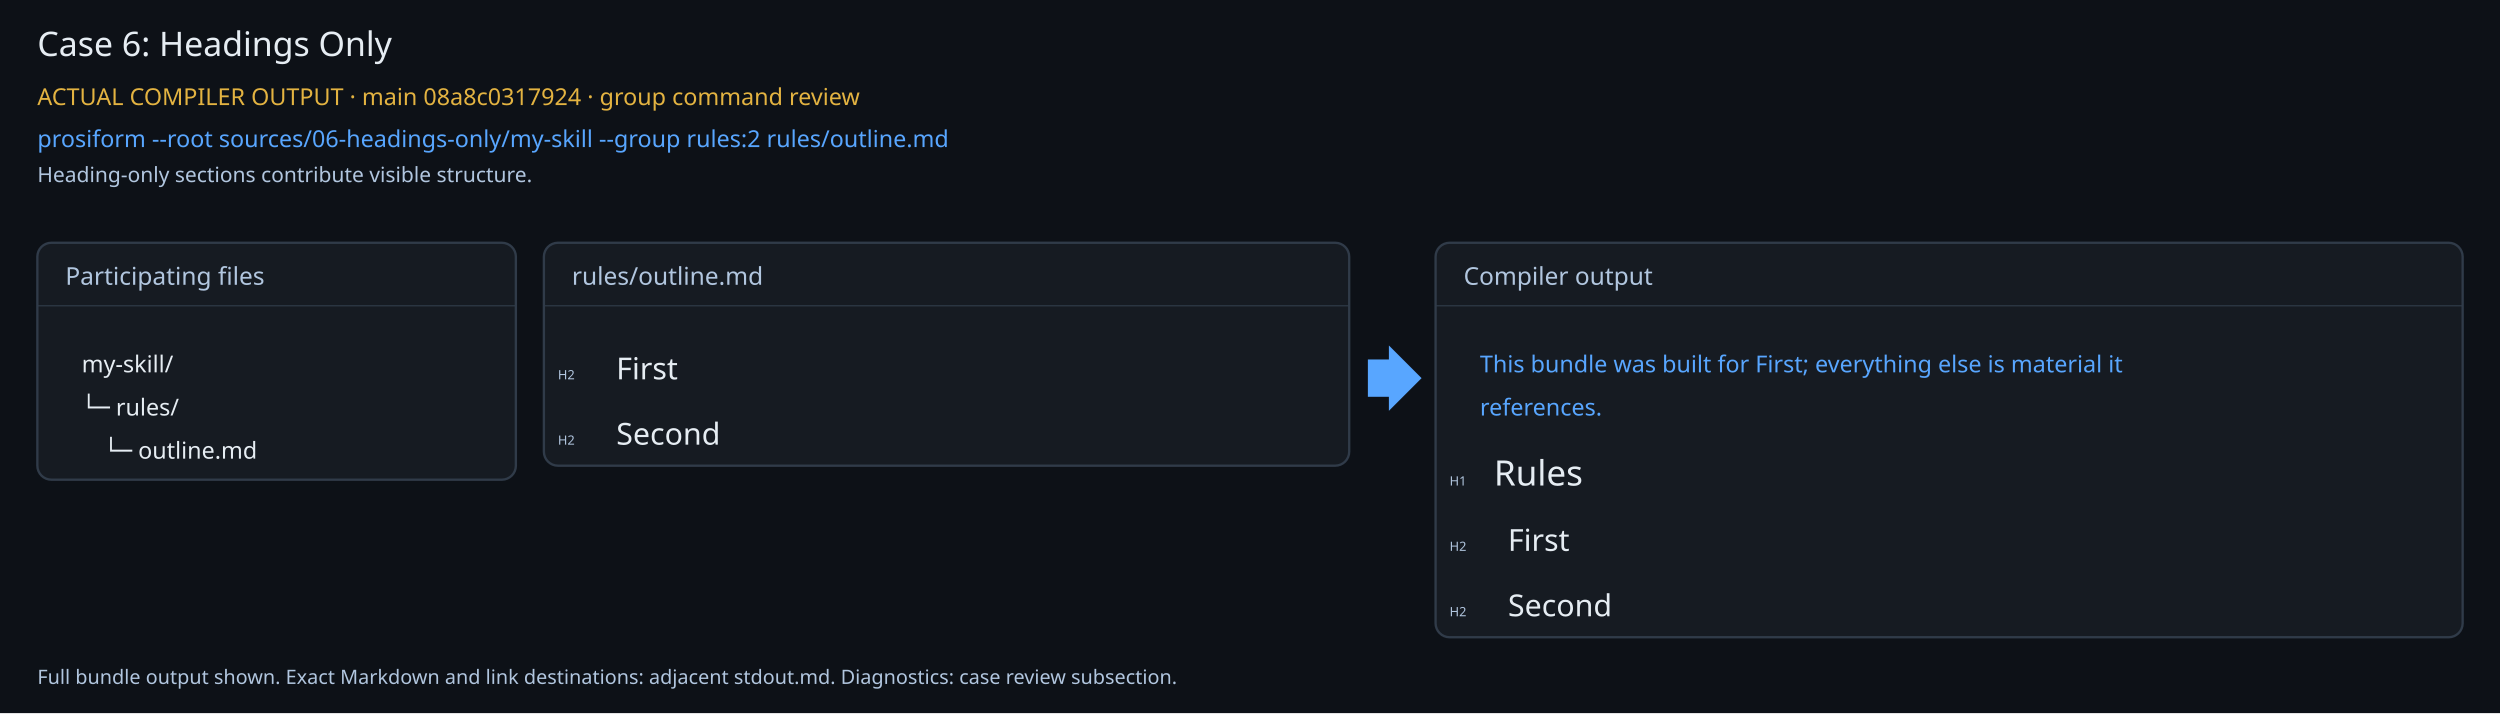
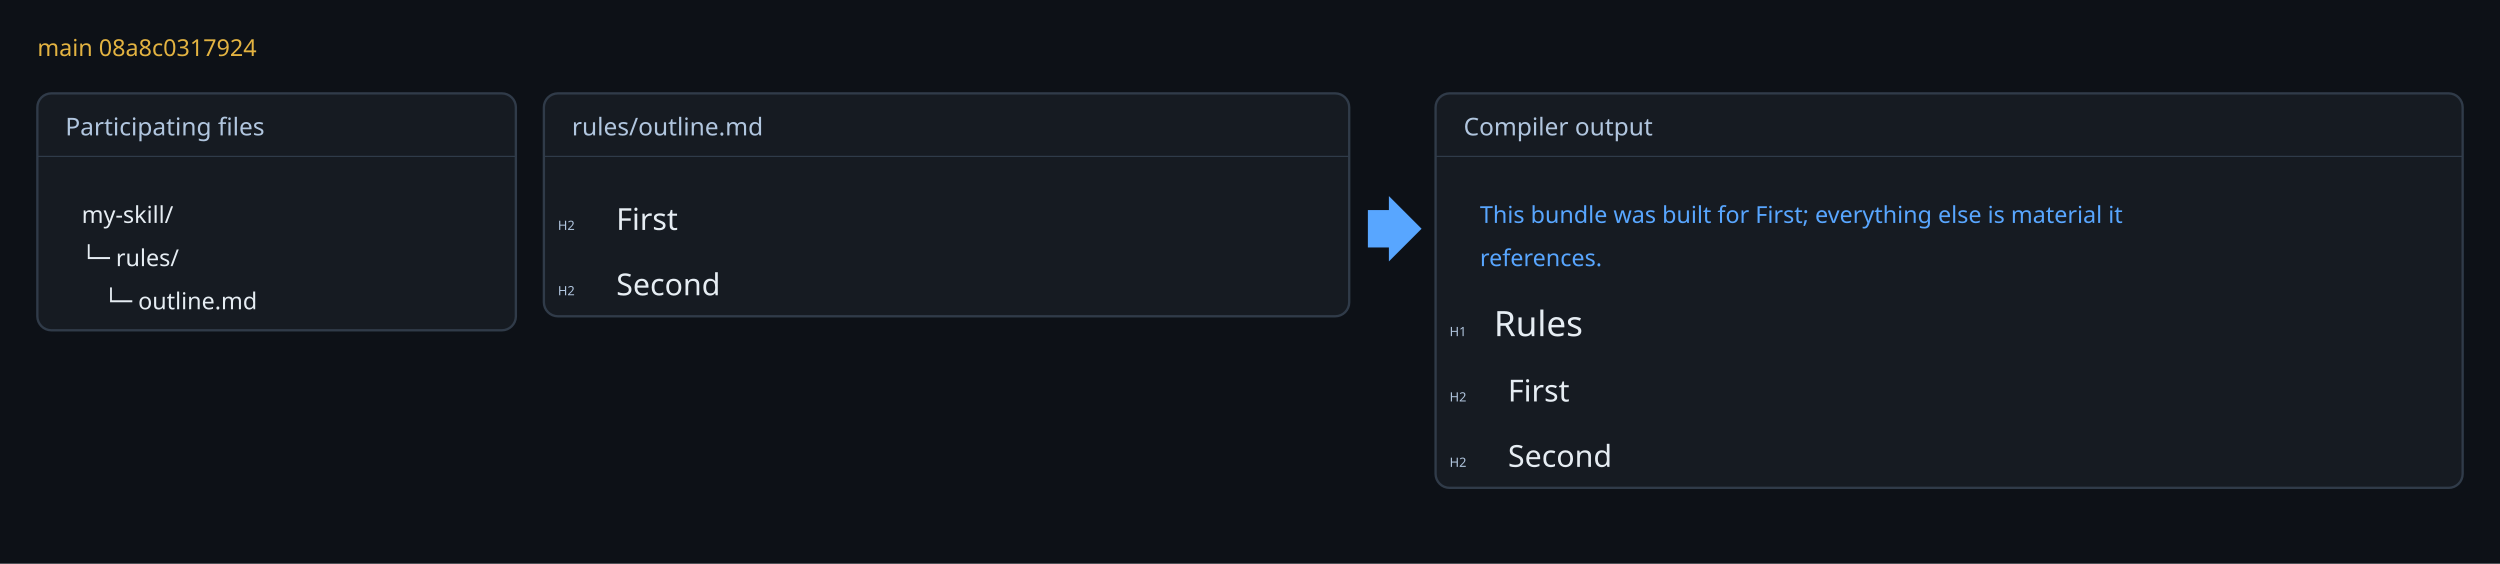
- <svg xmlns="http://www.w3.org/2000/svg" width="2142" height="611" viewBox="0 0 2142 611" role="img" aria-labelledby="title desc">
-   <rect width="2142" height="611" fill="#0d1117" />
+ <svg xmlns="http://www.w3.org/2000/svg" width="2142" height="483" viewBox="0 0 2142 483" role="img" aria-labelledby="title desc">
+   <rect width="2142" height="483" fill="#0d1117" />
  <g font-family="IBM Plex Mono" xml:space="preserve">
-     <text x="32" y="48" font-size="29" fill="#e6edf3" font-weight="400">Case 6: Headings Only</text>
-     <text x="32" y="90" font-size="20" fill="#e3b341" font-weight="400">ACTUAL COMPILER OUTPUT · main 08a8c0317924 · group command review</text>
-     <text x="32" y="126" font-size="20" fill="#58a6ff" font-weight="400">prosiform --root sources/06-headings-only/my-skill --group rules:2 rules/outline.md</text>
-     <text x="32" y="156" font-size="18" fill="#b1c6df" font-weight="400">Heading-only sections contribute visible structure.</text>
-     <rect x="32" y="208" width="410" height="203" rx="12" fill="#161b22" stroke="#303b49" stroke-width="2" />
-     <text x="56" y="244" font-size="21" fill="#b1c6df" font-weight="400">Participating files</text>
-     <path d="M32 262 H442" stroke="#303b49" />
-     <text x="70" y="319" font-size="20" fill="#e6edf3" font-weight="400">my-skill/</text>
-     <text x="70" y="356" font-size="20" fill="#e6edf3" font-weight="400">└─ rules/</text>
-     <text x="70" y="393" font-size="20" fill="#e6edf3" font-weight="400">   └─ outline.md</text>
-     <rect x="466" y="208" width="690" height="191" rx="12" fill="#161b22" stroke="#303b49" stroke-width="2" />
-     <text x="490" y="244" font-size="21" fill="#b1c6df" font-weight="400">rules/outline.md</text>
-     <path d="M466 262 H1156" stroke="#303b49" />
-     <text x="478" y="325" font-size="11" fill="#b1c6df" font-weight="400">H2</text>
-     <text x="528" y="325" font-size="26" fill="#e6edf3" font-weight="500">First</text>
-     <text x="478" y="381" font-size="11" fill="#b1c6df" font-weight="400">H2</text>
-     <text x="528" y="381" font-size="26" fill="#e6edf3" font-weight="500">Second</text>
-     <rect x="1230" y="208" width="880" height="338" rx="12" fill="#161b22" stroke="#303b49" stroke-width="2" />
-     <text x="1254" y="244" font-size="21" fill="#b1c6df" font-weight="400">Compiler output</text>
-     <path d="M1230 262 H2110" stroke="#303b49" />
-     <text x="1268" y="319" font-size="20" fill="#58a6ff" font-weight="400">This bundle was built for First; everything else is material it</text>
-     <text x="1268" y="356" font-size="20" fill="#58a6ff" font-weight="400">references.</text>
-     <text x="1242" y="416" font-size="11" fill="#b1c6df" font-weight="400">H1</text>
-     <text x="1280" y="416" font-size="30" fill="#e6edf3" font-weight="500">Rules</text>
-     <text x="1242" y="472" font-size="11" fill="#b1c6df" font-weight="400">H2</text>
-     <text x="1292" y="472" font-size="26" fill="#e6edf3" font-weight="500">First</text>
-     <text x="1242" y="528" font-size="11" fill="#b1c6df" font-weight="400">H2</text>
-     <text x="1292" y="528" font-size="26" fill="#e6edf3" font-weight="500">Second</text>
-     <path d="M1172 308 H1190 V296 L1218 324 L1190 352 V340 H1172Z" fill="#58a6ff" />
-     <text x="32" y="586" font-size="17" fill="#b1c6df" font-weight="400">Full bundle output shown. Exact Markdown and link destinations: adjacent stdout.md. Diagnostics: case review subsection.</text>
+     <text x="32" y="48" font-size="20" fill="#e3b341" font-weight="400">main 08a8c0317924</text>
+     <rect x="32" y="80" width="410" height="203" rx="12" fill="#161b22" stroke="#303b49" stroke-width="2" />
+     <text x="56" y="116" font-size="21" fill="#b1c6df" font-weight="400">Participating files</text>
+     <path d="M32 134 H442" stroke="#303b49" />
+     <text x="70" y="191" font-size="20" fill="#e6edf3" font-weight="400">my-skill/</text>
+     <text x="70" y="228" font-size="20" fill="#e6edf3" font-weight="400">└─ rules/</text>
+     <text x="70" y="265" font-size="20" fill="#e6edf3" font-weight="400">   └─ outline.md</text>
+     <rect x="466" y="80" width="690" height="191" rx="12" fill="#161b22" stroke="#303b49" stroke-width="2" />
+     <text x="490" y="116" font-size="21" fill="#b1c6df" font-weight="400">rules/outline.md</text>
+     <path d="M466 134 H1156" stroke="#303b49" />
+     <text x="478" y="197" font-size="11" fill="#b1c6df" font-weight="400">H2</text>
+     <text x="528" y="197" font-size="26" fill="#e6edf3" font-weight="500">First</text>
+     <text x="478" y="253" font-size="11" fill="#b1c6df" font-weight="400">H2</text>
+     <text x="528" y="253" font-size="26" fill="#e6edf3" font-weight="500">Second</text>
+     <rect x="1230" y="80" width="880" height="338" rx="12" fill="#161b22" stroke="#303b49" stroke-width="2" />
+     <text x="1254" y="116" font-size="21" fill="#b1c6df" font-weight="400">Compiler output</text>
+     <path d="M1230 134 H2110" stroke="#303b49" />
+     <text x="1268" y="191" font-size="20" fill="#58a6ff" font-weight="400">This bundle was built for First; everything else is material it</text>
+     <text x="1268" y="228" font-size="20" fill="#58a6ff" font-weight="400">references.</text>
+     <text x="1242" y="288" font-size="11" fill="#b1c6df" font-weight="400">H1</text>
+     <text x="1280" y="288" font-size="30" fill="#e6edf3" font-weight="500">Rules</text>
+     <text x="1242" y="344" font-size="11" fill="#b1c6df" font-weight="400">H2</text>
+     <text x="1292" y="344" font-size="26" fill="#e6edf3" font-weight="500">First</text>
+     <text x="1242" y="400" font-size="11" fill="#b1c6df" font-weight="400">H2</text>
+     <text x="1292" y="400" font-size="26" fill="#e6edf3" font-weight="500">Second</text>
+     <path d="M1172 180 H1190 V168 L1218 196 L1190 224 V212 H1172Z" fill="#58a6ff" />
  </g>
</svg>
